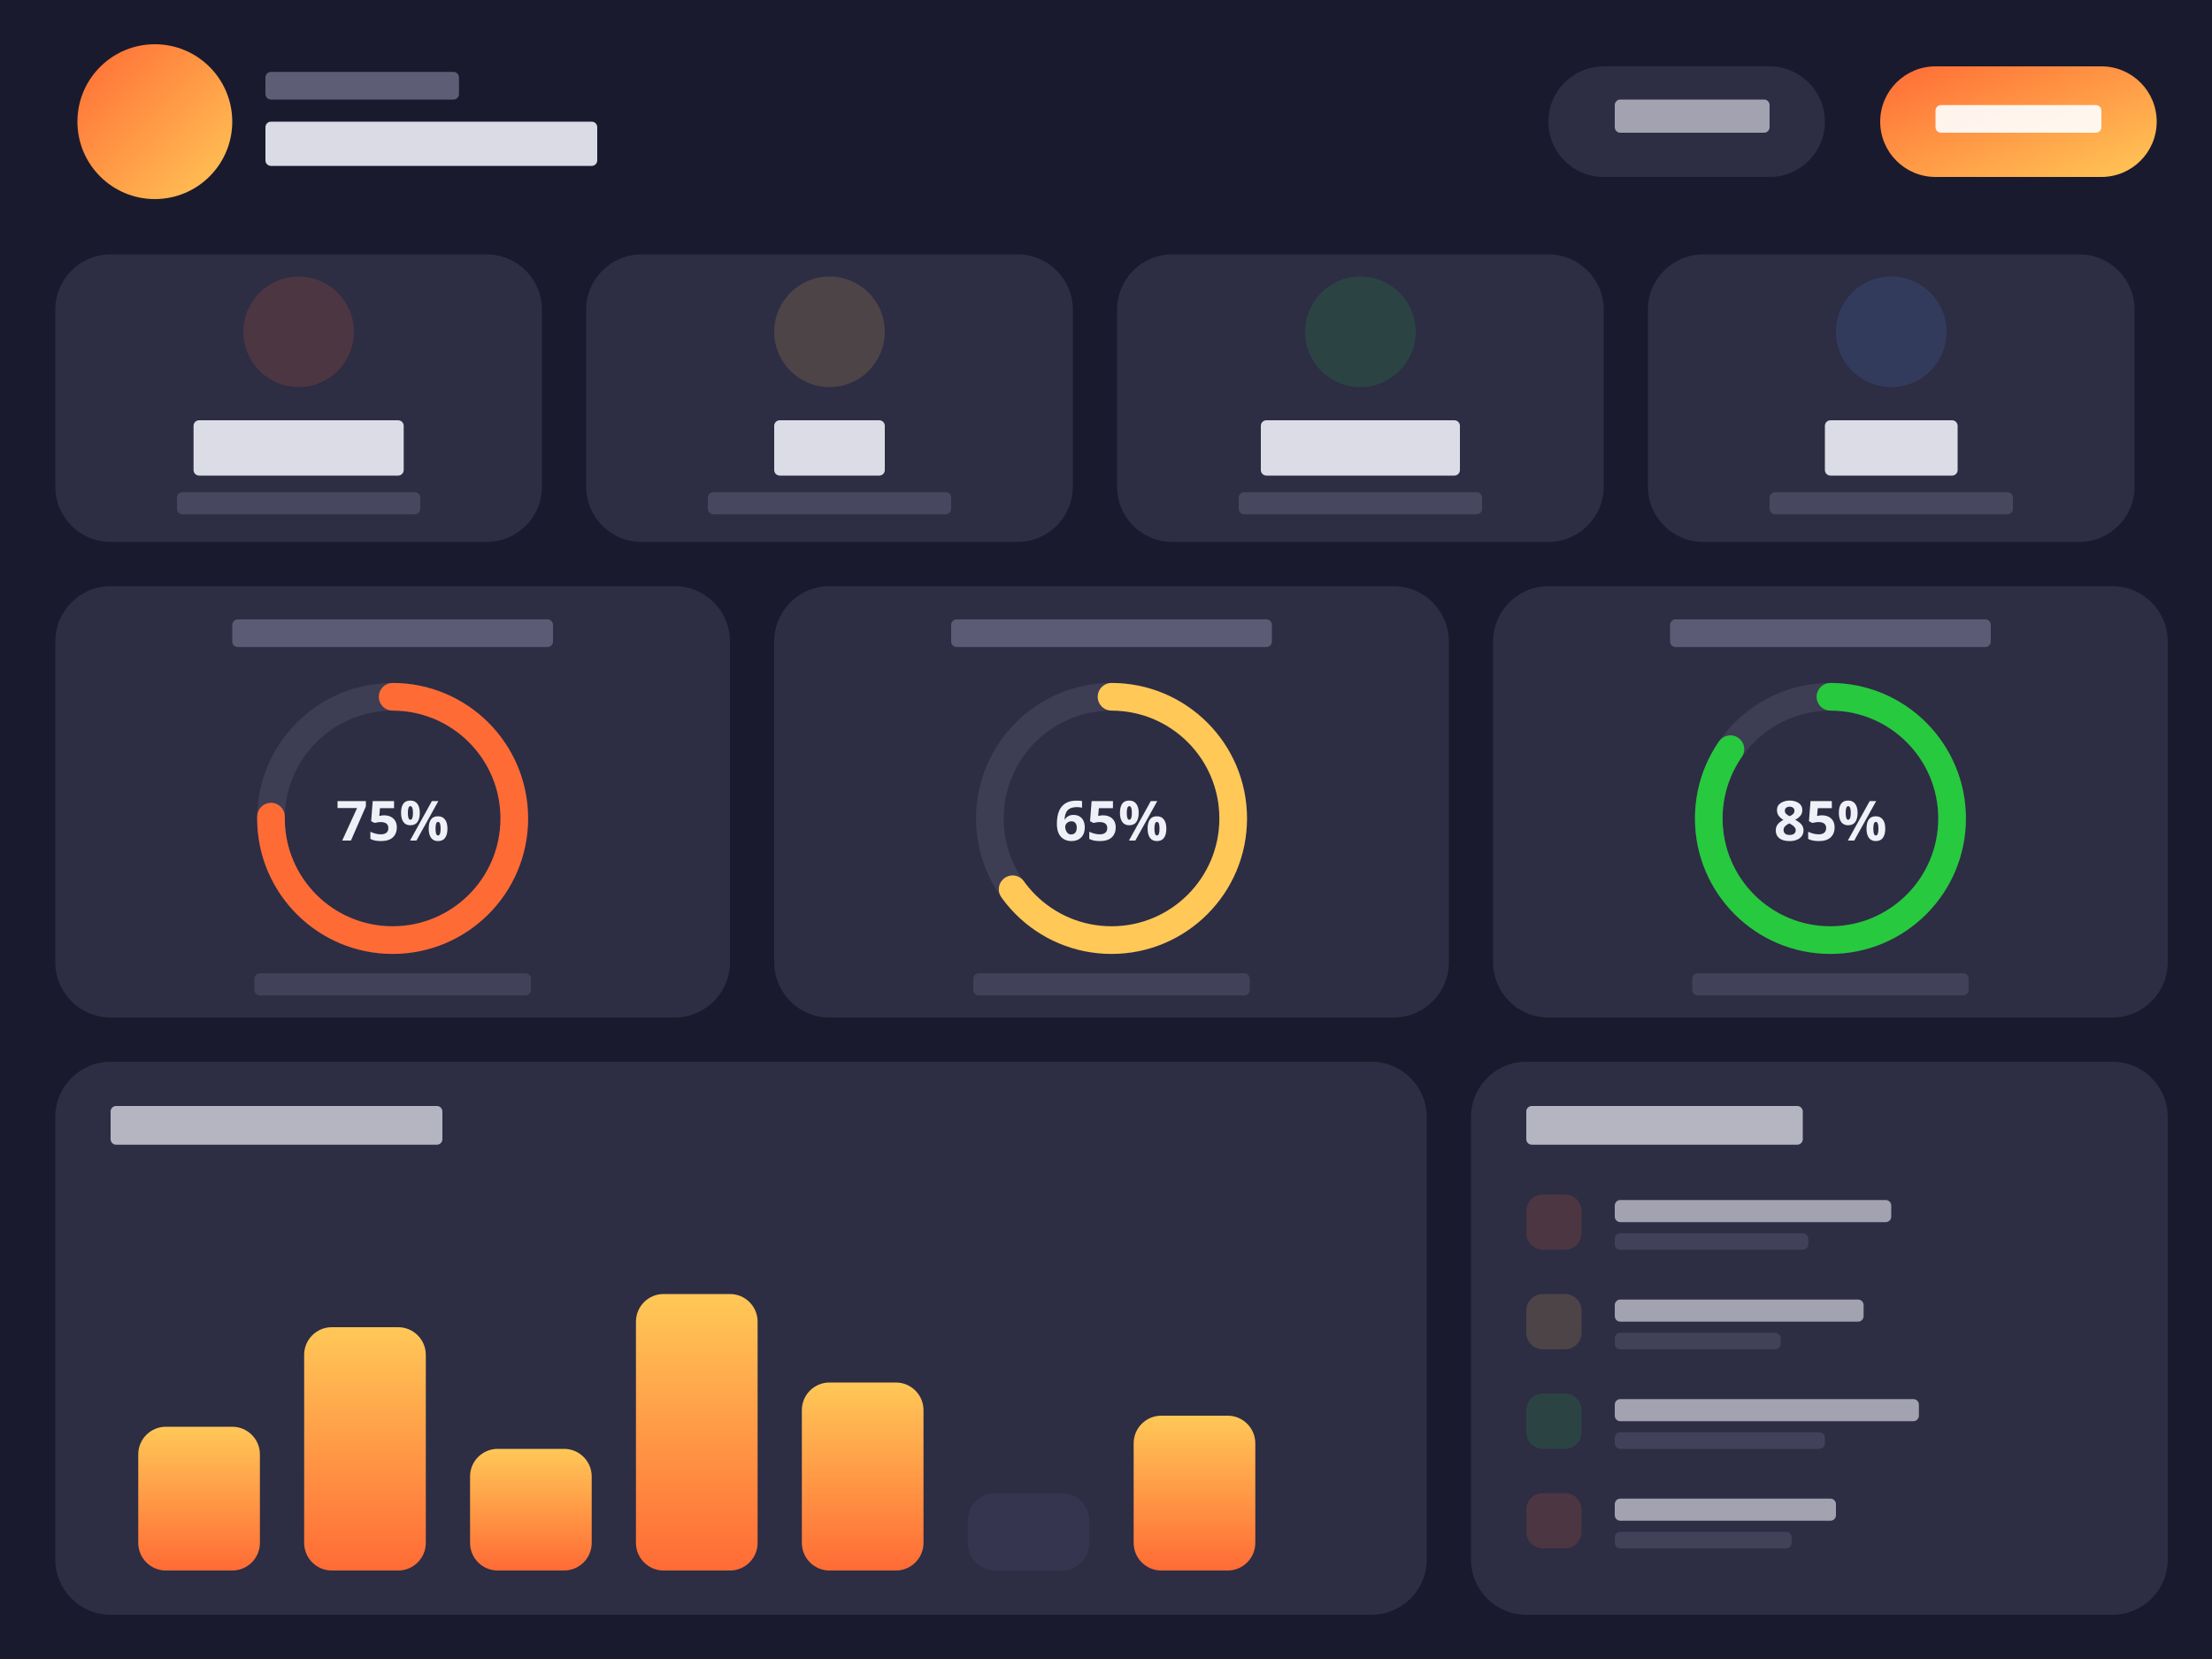
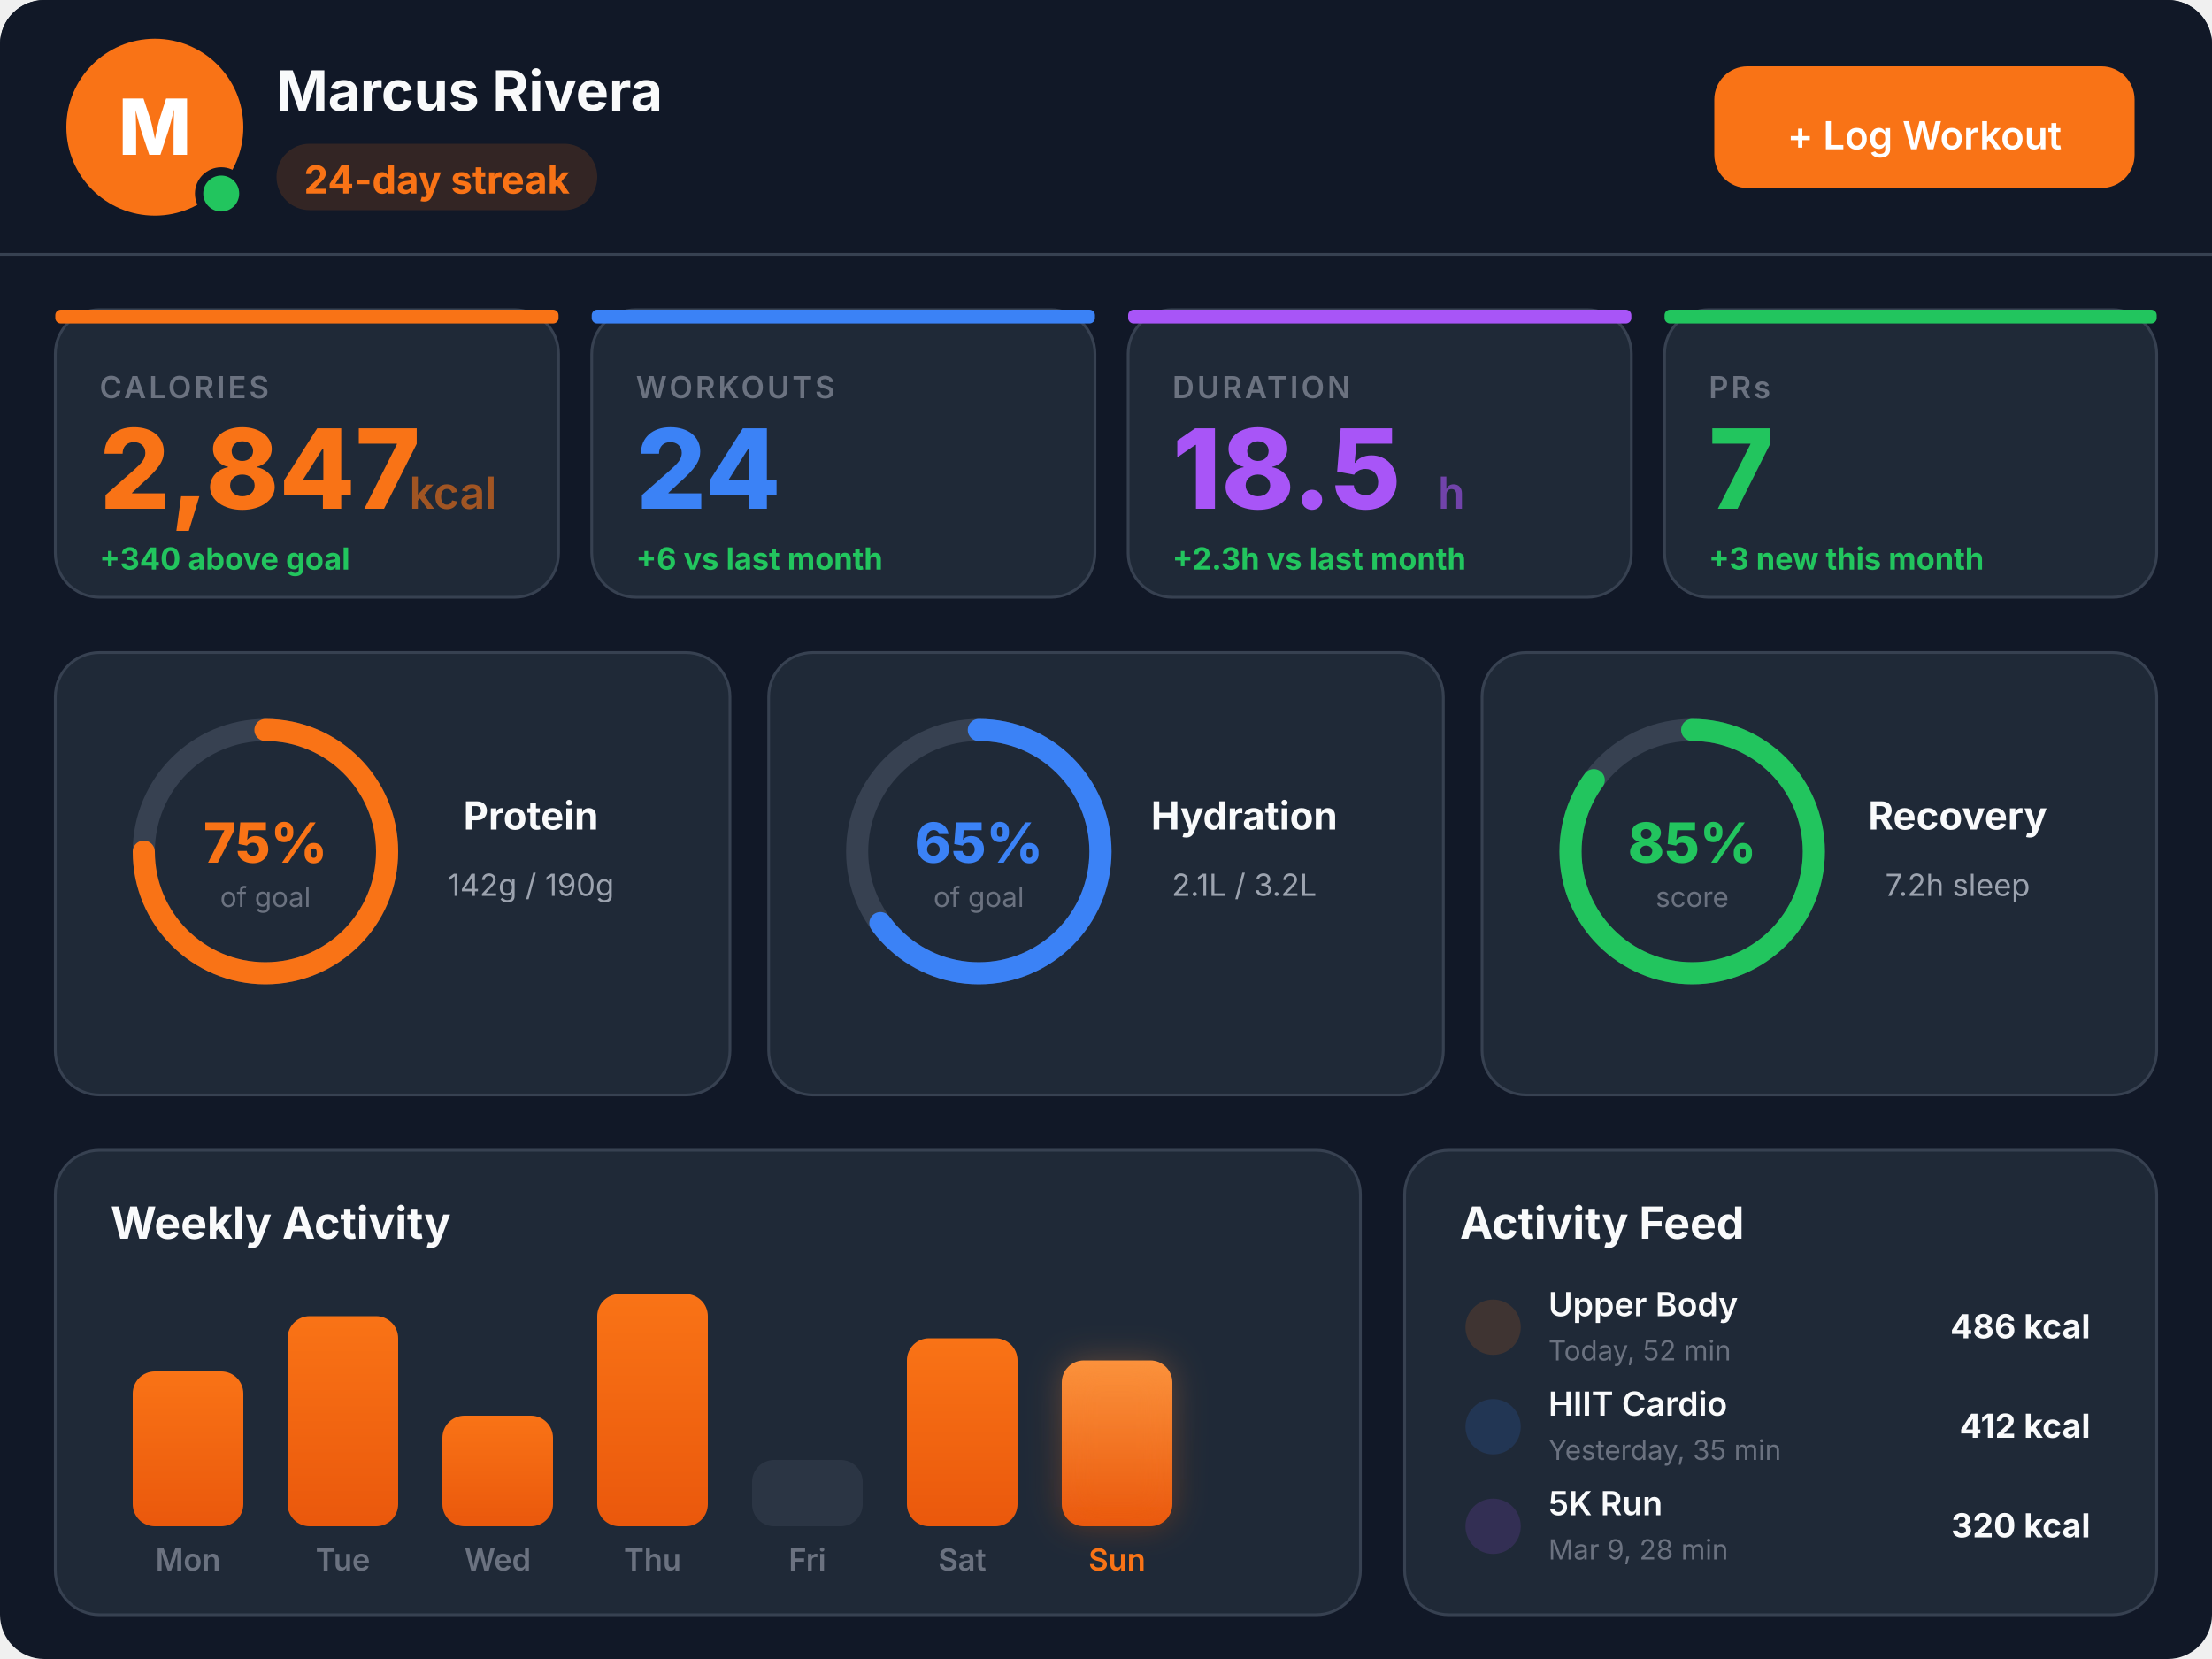
<svg xmlns="http://www.w3.org/2000/svg" viewBox="0 0 400 300" width="400" height="300">
  <defs>
-     <linearGradient id="fit-grad" x1="0" y1="0" x2="1" y2="1">
-       <stop offset="0%" stop-color="#ff6b35" />
-       <stop offset="100%" stop-color="#ffc857" />
+     <clipPath id="fit-clip">
+       <rect width="400" height="300" rx="8" />
+     </clipPath>
+     <linearGradient id="fit-bar-g" x1="0" y1="1" x2="0" y2="0">
+       <stop offset="0%" stop-color="#EA580C" />
+       <stop offset="100%" stop-color="#F97316" />
    </linearGradient>
-     <linearGradient id="fit-grad-v" x1="0" y1="1" x2="0" y2="0">
-       <stop offset="0%" stop-color="#ff6b35" />
-       <stop offset="100%" stop-color="#ffc857" />
+     <linearGradient id="fit-bar-glow" x1="0" y1="1" x2="0" y2="0">
+       <stop offset="0%" stop-color="#EA580C" />
+       <stop offset="100%" stop-color="#FB923C" />
    </linearGradient>
  </defs>
-   <rect width="400" height="300" fill="#1a1a2e" />
-   <circle cx="28" cy="22" r="14" fill="url(#fit-grad)" />
-   <rect x="48" y="13" width="35" height="5" rx="1" fill="#a0a0be" opacity="0.5" />
-   <rect x="48" y="22" width="60" height="8" rx="1" fill="#f0f0f8" opacity="0.9" />
-   <rect x="280" y="12" width="50" height="20" rx="10" fill="#2d2d44" />
-   <rect x="292" y="18" width="28" height="6" rx="1" fill="#f0f0f8" opacity="0.6" />
-   <rect x="340" y="12" width="50" height="20" rx="10" fill="url(#fit-grad)" />
-   <rect x="350" y="19" width="30" height="5" rx="1" fill="#fff" opacity="0.9" />
-   <rect x="10" y="46" width="88" height="52" rx="10" fill="#2d2d44" />
-   <circle cx="54" cy="60" r="10" fill="rgba(255,107,53,0.15)" />
-   <rect x="35" y="76" width="38" height="10" rx="1" fill="#f0f0f8" opacity="0.9" />
-   <rect x="32" y="89" width="44" height="4" rx="1" fill="#6e6e8a" opacity="0.4" />
-   <rect x="106" y="46" width="88" height="52" rx="10" fill="#2d2d44" />
-   <circle cx="150" cy="60" r="10" fill="rgba(255,200,87,0.15)" />
-   <rect x="140" y="76" width="20" height="10" rx="1" fill="#f0f0f8" opacity="0.9" />
-   <rect x="128" y="89" width="44" height="4" rx="1" fill="#6e6e8a" opacity="0.4" />
-   <rect x="202" y="46" width="88" height="52" rx="10" fill="#2d2d44" />
-   <circle cx="246" cy="60" r="10" fill="rgba(39,201,63,0.15)" />
-   <rect x="228" y="76" width="36" height="10" rx="1" fill="#f0f0f8" opacity="0.9" />
-   <rect x="224" y="89" width="44" height="4" rx="1" fill="#6e6e8a" opacity="0.4" />
-   <rect x="298" y="46" width="88" height="52" rx="10" fill="#2d2d44" />
-   <circle cx="342" cy="60" r="10" fill="rgba(91,141,239,0.15)" />
-   <rect x="330" y="76" width="24" height="10" rx="1" fill="#f0f0f8" opacity="0.9" />
-   <rect x="320" y="89" width="44" height="4" rx="1" fill="#6e6e8a" opacity="0.4" />
-   <rect x="10" y="106" width="122" height="78" rx="10" fill="#2d2d44" />
-   <rect x="42" y="112" width="58" height="5" rx="1" fill="#a0a0be" opacity="0.4" />
-   <circle cx="71" cy="148" r="22" fill="none" stroke="rgba(255,255,255,0.08)" stroke-width="5" />
-   <circle cx="71" cy="148" r="22" fill="none" stroke="#ff6b35" stroke-width="5" stroke-dasharray="104 138" stroke-linecap="round" transform="rotate(-90 71 148)" />
-   <text x="71" y="152" text-anchor="middle" fill="#f0f0f8" font-size="10" font-weight="800" font-family="system-ui">75%</text>
-   <rect x="46" y="176" width="50" height="4" rx="1" fill="#6e6e8a" opacity="0.3" />
-   <rect x="140" y="106" width="122" height="78" rx="10" fill="#2d2d44" />
-   <rect x="172" y="112" width="58" height="5" rx="1" fill="#a0a0be" opacity="0.4" />
-   <circle cx="201" cy="148" r="22" fill="none" stroke="rgba(255,255,255,0.08)" stroke-width="5" />
-   <circle cx="201" cy="148" r="22" fill="none" stroke="#ffc857" stroke-width="5" stroke-dasharray="90 138" stroke-linecap="round" transform="rotate(-90 201 148)" />
-   <text x="201" y="152" text-anchor="middle" fill="#f0f0f8" font-size="10" font-weight="800" font-family="system-ui">65%</text>
-   <rect x="176" y="176" width="50" height="4" rx="1" fill="#6e6e8a" opacity="0.3" />
-   <rect x="270" y="106" width="122" height="78" rx="10" fill="#2d2d44" />
-   <rect x="302" y="112" width="58" height="5" rx="1" fill="#a0a0be" opacity="0.4" />
-   <circle cx="331" cy="148" r="22" fill="none" stroke="rgba(255,255,255,0.08)" stroke-width="5" />
-   <circle cx="331" cy="148" r="22" fill="none" stroke="#27c93f" stroke-width="5" stroke-dasharray="117 138" stroke-linecap="round" transform="rotate(-90 331 148)" />
-   <text x="331" y="152" text-anchor="middle" fill="#f0f0f8" font-size="10" font-weight="800" font-family="system-ui">85%</text>
-   <rect x="306" y="176" width="50" height="4" rx="1" fill="#6e6e8a" opacity="0.3" />
-   <rect x="10" y="192" width="248" height="100" rx="10" fill="#2d2d44" />
-   <rect x="20" y="200" width="60" height="7" rx="1" fill="#f0f0f8" opacity="0.7" />
-   <rect x="25" y="258" width="22" height="26" rx="5" fill="url(#fit-grad-v)" />
-   <rect x="55" y="240" width="22" height="44" rx="5" fill="url(#fit-grad-v)" />
-   <rect x="85" y="262" width="22" height="22" rx="5" fill="url(#fit-grad-v)" />
-   <rect x="115" y="234" width="22" height="50" rx="5" fill="url(#fit-grad-v)" />
-   <rect x="145" y="250" width="22" height="34" rx="5" fill="url(#fit-grad-v)" />
-   <rect x="175" y="270" width="22" height="14" rx="5" fill="#3d3d5c" opacity="0.5" />
-   <rect x="205" y="256" width="22" height="28" rx="5" fill="url(#fit-grad-v)" />
-   <rect x="266" y="192" width="126" height="100" rx="10" fill="#2d2d44" />
-   <rect x="276" y="200" width="50" height="7" rx="1" fill="#f0f0f8" opacity="0.7" />
-   <rect x="276" y="216" width="10" height="10" rx="3" fill="rgba(255,107,53,0.15)" />
-   <rect x="292" y="217" width="50" height="4" rx="1" fill="#f0f0f8" opacity="0.6" />
-   <rect x="292" y="223" width="35" height="3" rx="1" fill="#6e6e8a" opacity="0.3" />
-   <rect x="276" y="234" width="10" height="10" rx="3" fill="rgba(255,200,87,0.15)" />
-   <rect x="292" y="235" width="45" height="4" rx="1" fill="#f0f0f8" opacity="0.6" />
-   <rect x="292" y="241" width="30" height="3" rx="1" fill="#6e6e8a" opacity="0.3" />
-   <rect x="276" y="252" width="10" height="10" rx="3" fill="rgba(39,201,63,0.15)" />
-   <rect x="292" y="253" width="55" height="4" rx="1" fill="#f0f0f8" opacity="0.6" />
-   <rect x="292" y="259" width="38" height="3" rx="1" fill="#6e6e8a" opacity="0.3" />
-   <rect x="276" y="270" width="10" height="10" rx="3" fill="rgba(255,107,53,0.15)" />
-   <rect x="292" y="271" width="40" height="4" rx="1" fill="#f0f0f8" opacity="0.6" />
-   <rect x="292" y="277" width="32" height="3" rx="1" fill="#6e6e8a" opacity="0.3" />
+   <g clip-path="url(#fit-clip)">
+     <rect width="400" height="300" fill="#111827" />
+     <rect width="400" height="46" fill="#111827" />
+     <line x1="0" y1="46" x2="400" y2="46" stroke="#374151" stroke-width="0.5" />
+     <circle cx="28" cy="23" r="16" fill="#F97316" />
+     <text x="28" y="28" font-family="Inter,system-ui,sans-serif" font-size="14" fill="#fff" text-anchor="middle" font-weight="800">M</text>
+     <circle cx="40" cy="35" r="4" fill="#22C55E" stroke="#111827" stroke-width="1.5" />
+     <text x="50" y="20" font-family="Inter,system-ui,sans-serif" font-size="10" fill="#F9FAFB" font-weight="700">Marcus Rivera</text>
+     <rect x="50" y="26" width="58" height="12" rx="6" fill="rgba(249,115,22,0.15)" />
+     <text x="79" y="35" font-family="Inter,system-ui,sans-serif" font-size="7" fill="#F97316" font-weight="700" text-anchor="middle">24-day streak</text>
+     <rect x="310" y="12" width="76" height="22" rx="6" fill="#F97316" />
+     <text x="348" y="27" font-family="Inter,system-ui,sans-serif" font-size="7" fill="#fff" font-weight="600" text-anchor="middle">+ Log Workout</text>
+     <rect x="10" y="56" width="91" height="52" rx="8" fill="#1F2937" stroke="#374151" stroke-width="0.5" />
+     <rect x="10" y="56" width="91" height="2.5" rx="1" fill="#F97316" />
+     <text x="18" y="72" font-family="Inter,system-ui,sans-serif" font-size="5.5" fill="#6B7280" font-weight="600" letter-spacing="0.5">CALORIES</text>
+     <text x="18" y="92" font-family="Inter,system-ui,sans-serif" font-size="20" fill="#F97316" font-weight="800">2,847</text>
+     <text x="74" y="92" font-family="Inter,system-ui,sans-serif" font-size="8" fill="#F97316" font-weight="600" opacity="0.6">kcal</text>
+     <text x="18" y="103" font-family="Inter,system-ui,sans-serif" font-size="5.5" fill="#22C55E" font-weight="700">+340 above goal</text>
+     <rect x="107" y="56" width="91" height="52" rx="8" fill="#1F2937" stroke="#374151" stroke-width="0.5" />
+     <rect x="107" y="56" width="91" height="2.5" rx="1" fill="#3B82F6" />
+     <text x="115" y="72" font-family="Inter,system-ui,sans-serif" font-size="5.5" fill="#6B7280" font-weight="600" letter-spacing="0.5">WORKOUTS</text>
+     <text x="115" y="92" font-family="Inter,system-ui,sans-serif" font-size="20" fill="#3B82F6" font-weight="800">24</text>
+     <text x="115" y="103" font-family="Inter,system-ui,sans-serif" font-size="5.5" fill="#22C55E" font-weight="700">+6 vs last month</text>
+     <rect x="204" y="56" width="91" height="52" rx="8" fill="#1F2937" stroke="#374151" stroke-width="0.5" />
+     <rect x="204" y="56" width="91" height="2.5" rx="1" fill="#A855F7" />
+     <text x="212" y="72" font-family="Inter,system-ui,sans-serif" font-size="5.5" fill="#6B7280" font-weight="600" letter-spacing="0.5">DURATION</text>
+     <text x="212" y="92" font-family="Inter,system-ui,sans-serif" font-size="20" fill="#A855F7" font-weight="800">18.5</text>
+     <text x="260" y="92" font-family="Inter,system-ui,sans-serif" font-size="8" fill="#A855F7" font-weight="600" opacity="0.6">h</text>
+     <text x="212" y="103" font-family="Inter,system-ui,sans-serif" font-size="5.5" fill="#22C55E" font-weight="700">+2.3h vs last month</text>
+     <rect x="301" y="56" width="89" height="52" rx="8" fill="#1F2937" stroke="#374151" stroke-width="0.5" />
+     <rect x="301" y="56" width="89" height="2.5" rx="1" fill="#22C55E" />
+     <text x="309" y="72" font-family="Inter,system-ui,sans-serif" font-size="5.5" fill="#6B7280" font-weight="600" letter-spacing="0.5">PRs</text>
+     <text x="309" y="92" font-family="Inter,system-ui,sans-serif" font-size="20" fill="#22C55E" font-weight="800">7</text>
+     <text x="309" y="103" font-family="Inter,system-ui,sans-serif" font-size="5.5" fill="#22C55E" font-weight="700">+3 new this month</text>
+     <rect x="10" y="118" width="122" height="80" rx="8" fill="#1F2937" stroke="#374151" stroke-width="0.5" />
+     <circle cx="48" cy="154" r="22" fill="none" stroke="#374151" stroke-width="4" />
+     <circle cx="48" cy="154" r="22" fill="none" stroke="#F97316" stroke-width="4" stroke-linecap="round" stroke-dasharray="138.23" stroke-dashoffset="34.56" transform="rotate(-90 48 154)" />
+     <text x="48" y="156" font-family="Inter,system-ui,sans-serif" font-size="10" fill="#F97316" font-weight="800" text-anchor="middle">75%</text>
+     <text x="48" y="164" font-family="Inter,system-ui,sans-serif" font-size="5" fill="#6B7280" text-anchor="middle">of goal</text>
+     <text x="96" y="150" font-family="Inter,system-ui,sans-serif" font-size="7" fill="#F9FAFB" font-weight="700" text-anchor="middle">Protein</text>
+     <text x="96" y="162" font-family="Inter,system-ui,sans-serif" font-size="5.5" fill="#9CA3AF" text-anchor="middle">142g / 190g</text>
+     <rect x="139" y="118" width="122" height="80" rx="8" fill="#1F2937" stroke="#374151" stroke-width="0.5" />
+     <circle cx="177" cy="154" r="22" fill="none" stroke="#374151" stroke-width="4" />
+     <circle cx="177" cy="154" r="22" fill="none" stroke="#3B82F6" stroke-width="4" stroke-linecap="round" stroke-dasharray="138.23" stroke-dashoffset="48.38" transform="rotate(-90 177 154)" />
+     <text x="177" y="156" font-family="Inter,system-ui,sans-serif" font-size="10" fill="#3B82F6" font-weight="800" text-anchor="middle">65%</text>
+     <text x="177" y="164" font-family="Inter,system-ui,sans-serif" font-size="5" fill="#6B7280" text-anchor="middle">of goal</text>
+     <text x="225" y="150" font-family="Inter,system-ui,sans-serif" font-size="7" fill="#F9FAFB" font-weight="700" text-anchor="middle">Hydration</text>
+     <text x="225" y="162" font-family="Inter,system-ui,sans-serif" font-size="5.5" fill="#9CA3AF" text-anchor="middle">2.1L / 3.2L</text>
+     <rect x="268" y="118" width="122" height="80" rx="8" fill="#1F2937" stroke="#374151" stroke-width="0.5" />
+     <circle cx="306" cy="154" r="22" fill="none" stroke="#374151" stroke-width="4" />
+     <circle cx="306" cy="154" r="22" fill="none" stroke="#22C55E" stroke-width="4" stroke-linecap="round" stroke-dasharray="138.23" stroke-dashoffset="20.73" transform="rotate(-90 306 154)" />
+     <text x="306" y="156" font-family="Inter,system-ui,sans-serif" font-size="10" fill="#22C55E" font-weight="800" text-anchor="middle">85%</text>
+     <text x="306" y="164" font-family="Inter,system-ui,sans-serif" font-size="5" fill="#6B7280" text-anchor="middle">score</text>
+     <text x="354" y="150" font-family="Inter,system-ui,sans-serif" font-size="7" fill="#F9FAFB" font-weight="700" text-anchor="middle">Recovery</text>
+     <text x="354" y="162" font-family="Inter,system-ui,sans-serif" font-size="5.5" fill="#9CA3AF" text-anchor="middle">7.2h sleep</text>
+     <rect x="10" y="208" width="236" height="84" rx="8" fill="#1F2937" stroke="#374151" stroke-width="0.5" />
+     <text x="20" y="224" font-family="Inter,system-ui,sans-serif" font-size="8" fill="#F9FAFB" font-weight="700">Weekly Activity</text>
+     <rect x="24" y="248" width="20" height="28" rx="4" fill="url(#fit-bar-g)" />
+     <text x="34" y="284" font-family="Inter,system-ui,sans-serif" font-size="5.5" fill="#6B7280" text-anchor="middle" font-weight="600">Mon</text>
+     <rect x="52" y="238" width="20" height="38" rx="4" fill="url(#fit-bar-g)" />
+     <text x="62" y="284" font-family="Inter,system-ui,sans-serif" font-size="5.5" fill="#6B7280" text-anchor="middle" font-weight="600">Tue</text>
+     <rect x="80" y="256" width="20" height="20" rx="4" fill="url(#fit-bar-g)" />
+     <text x="90" y="284" font-family="Inter,system-ui,sans-serif" font-size="5.5" fill="#6B7280" text-anchor="middle" font-weight="600">Wed</text>
+     <rect x="108" y="234" width="20" height="42" rx="4" fill="url(#fit-bar-g)" />
+     <text x="118" y="284" font-family="Inter,system-ui,sans-serif" font-size="5.5" fill="#6B7280" text-anchor="middle" font-weight="600">Thu</text>
+     <rect x="136" y="264" width="20" height="12" rx="4" fill="#374151" opacity="0.5" />
+     <text x="146" y="284" font-family="Inter,system-ui,sans-serif" font-size="5.5" fill="#6B7280" text-anchor="middle" font-weight="600">Fri</text>
+     <rect x="164" y="242" width="20" height="34" rx="4" fill="url(#fit-bar-g)" />
+     <text x="174" y="284" font-family="Inter,system-ui,sans-serif" font-size="5.5" fill="#6B7280" text-anchor="middle" font-weight="600">Sat</text>
+     <rect x="192" y="246" width="20" height="30" rx="4" fill="url(#fit-bar-glow)" />
+     <rect x="192" y="246" width="20" height="30" rx="4" fill="url(#fit-bar-glow)" opacity="0.3" filter="blur(3)" />
+     <text x="202" y="284" font-family="Inter,system-ui,sans-serif" font-size="5.5" fill="#F97316" text-anchor="middle" font-weight="600">Sun</text>
+     <rect x="254" y="208" width="136" height="84" rx="8" fill="#1F2937" stroke="#374151" stroke-width="0.5" />
+     <text x="264" y="224" font-family="Inter,system-ui,sans-serif" font-size="8" fill="#F9FAFB" font-weight="700">Activity Feed</text>
+     <circle cx="270" cy="240" r="5" fill="rgba(249,115,22,0.15)" />
+     <text x="280" y="238" font-family="Inter,system-ui,sans-serif" font-size="6" fill="#F9FAFB" font-weight="600">Upper Body</text>
+     <text x="280" y="246" font-family="Inter,system-ui,sans-serif" font-size="5" fill="#6B7280">Today, 52 min</text>
+     <text x="378" y="242" font-family="Inter,system-ui,sans-serif" font-size="6" fill="#F9FAFB" font-weight="700" text-anchor="end">486 kcal</text>
+     <circle cx="270" cy="258" r="5" fill="rgba(59,130,246,0.15)" />
+     <text x="280" y="256" font-family="Inter,system-ui,sans-serif" font-size="6" fill="#F9FAFB" font-weight="600">HIIT Cardio</text>
+     <text x="280" y="264" font-family="Inter,system-ui,sans-serif" font-size="5" fill="#6B7280">Yesterday, 35 min</text>
+     <text x="378" y="260" font-family="Inter,system-ui,sans-serif" font-size="6" fill="#F9FAFB" font-weight="700" text-anchor="end">412 kcal</text>
+     <circle cx="270" cy="276" r="5" fill="rgba(168,85,247,0.15)" />
+     <text x="280" y="274" font-family="Inter,system-ui,sans-serif" font-size="6" fill="#F9FAFB" font-weight="600">5K Run</text>
+     <text x="280" y="282" font-family="Inter,system-ui,sans-serif" font-size="5" fill="#6B7280">Mar 9, 28 min</text>
+     <text x="378" y="278" font-family="Inter,system-ui,sans-serif" font-size="6" fill="#F9FAFB" font-weight="700" text-anchor="end">320 kcal</text>
+   </g>
</svg>
